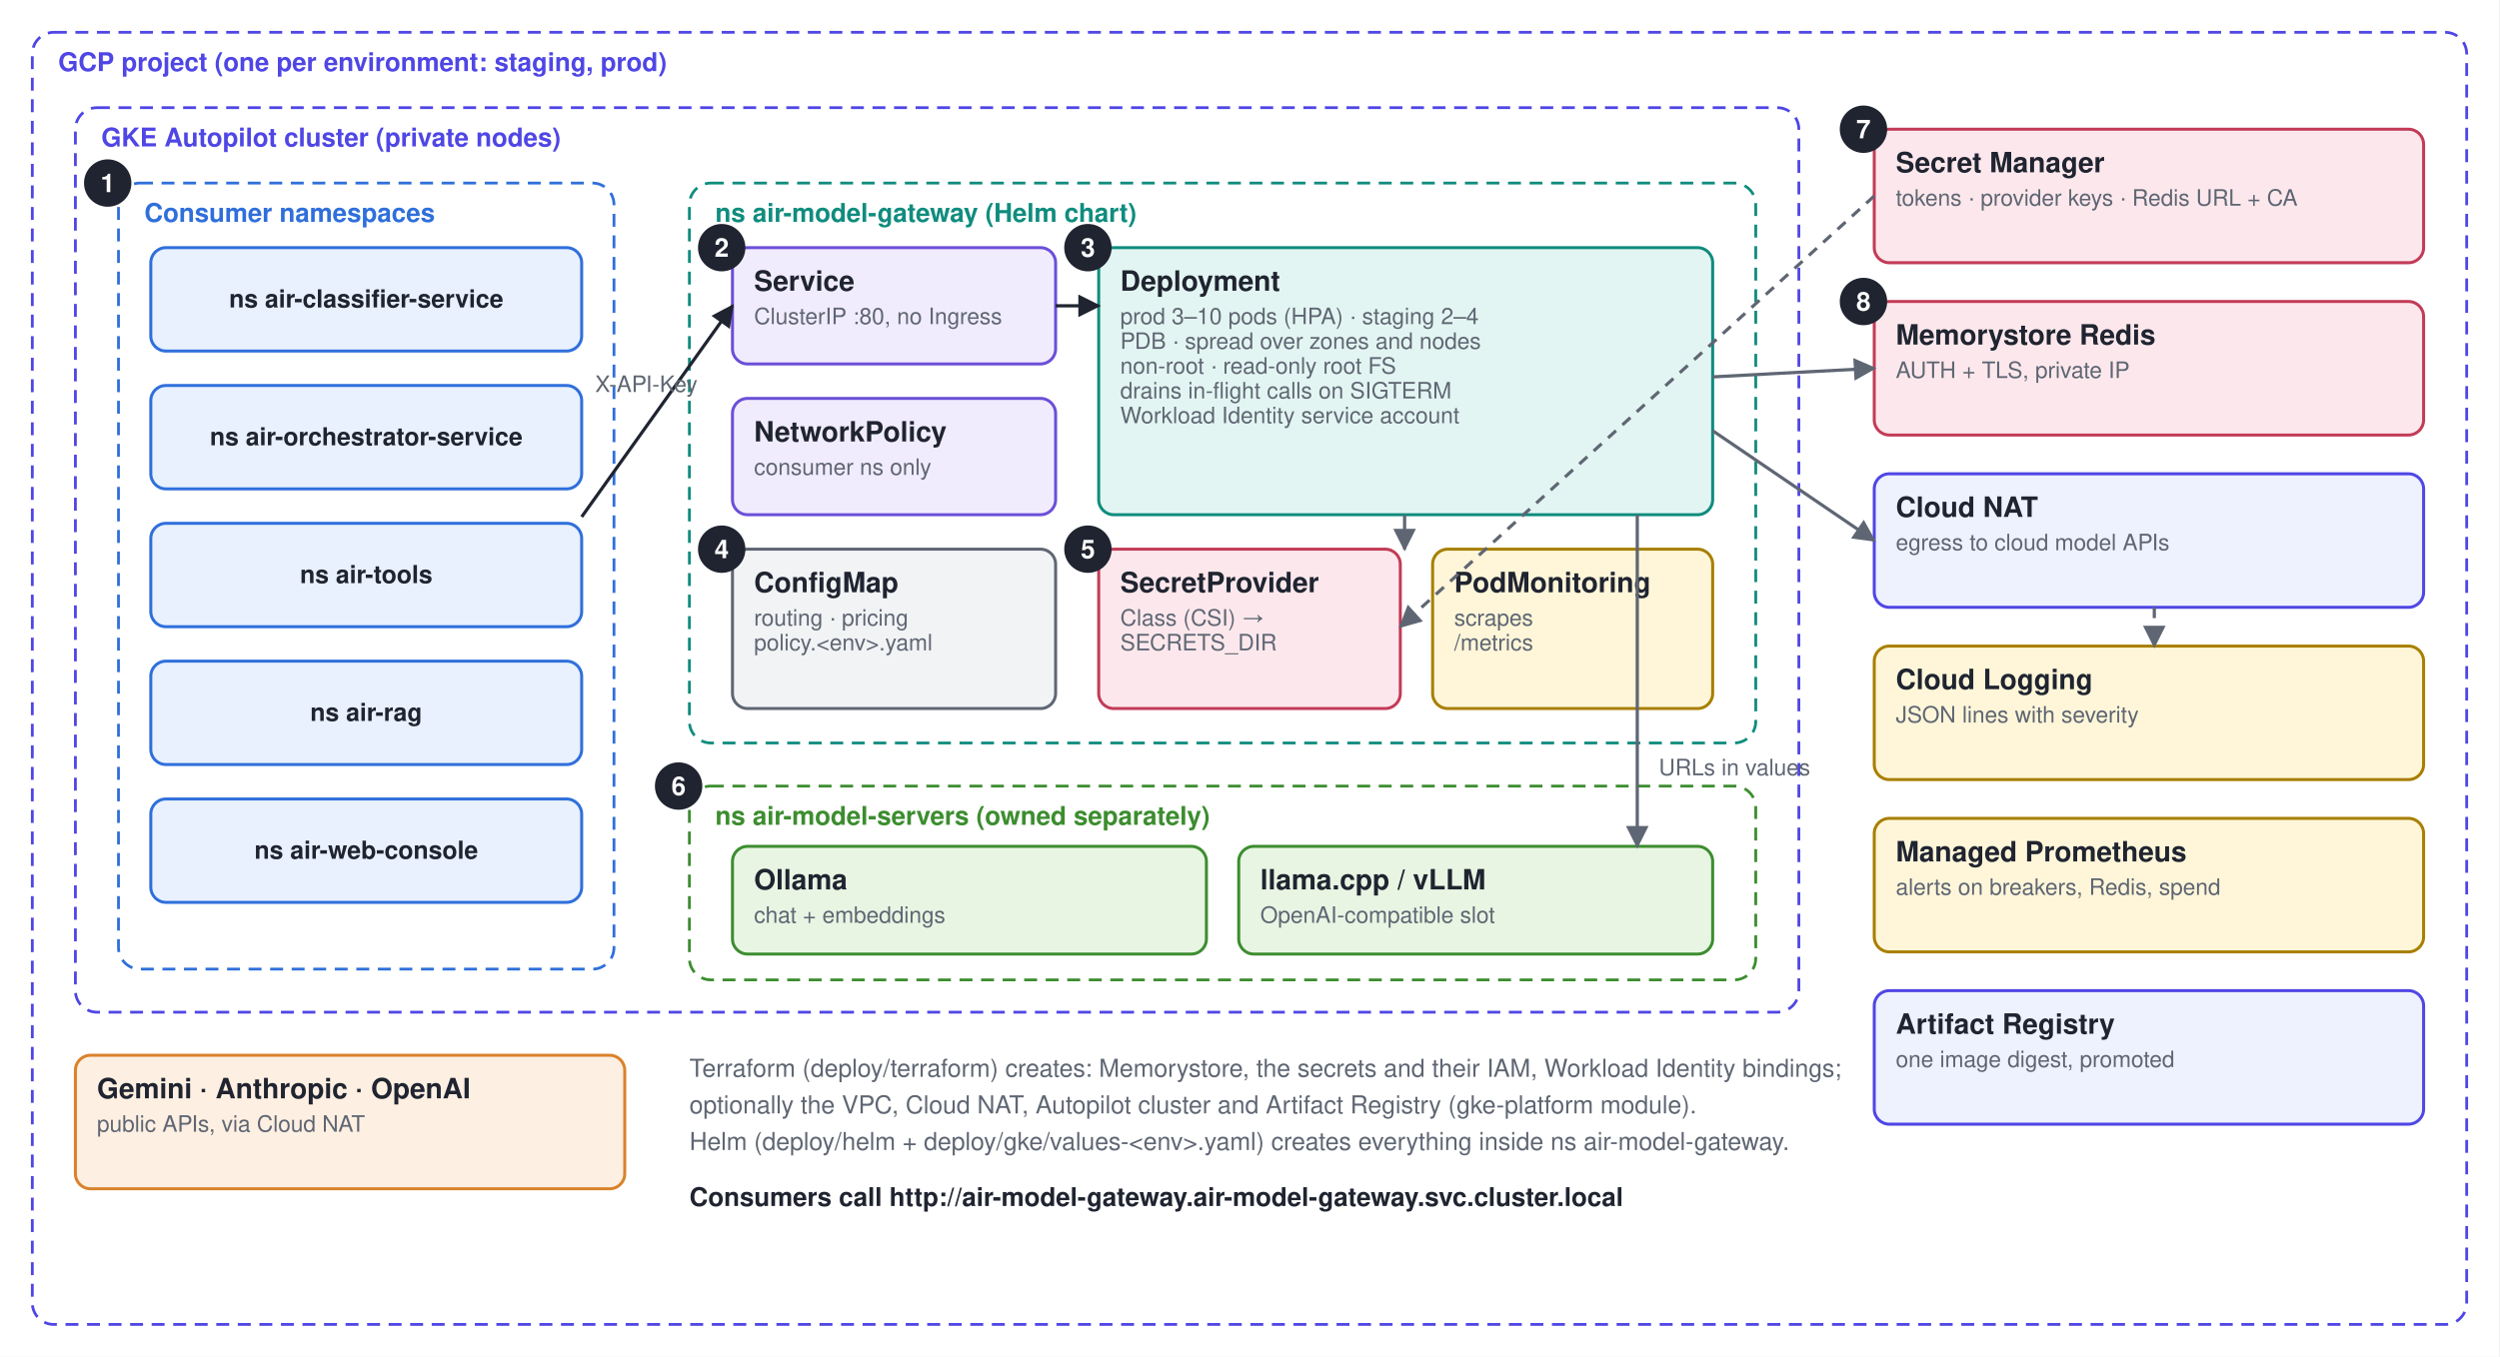
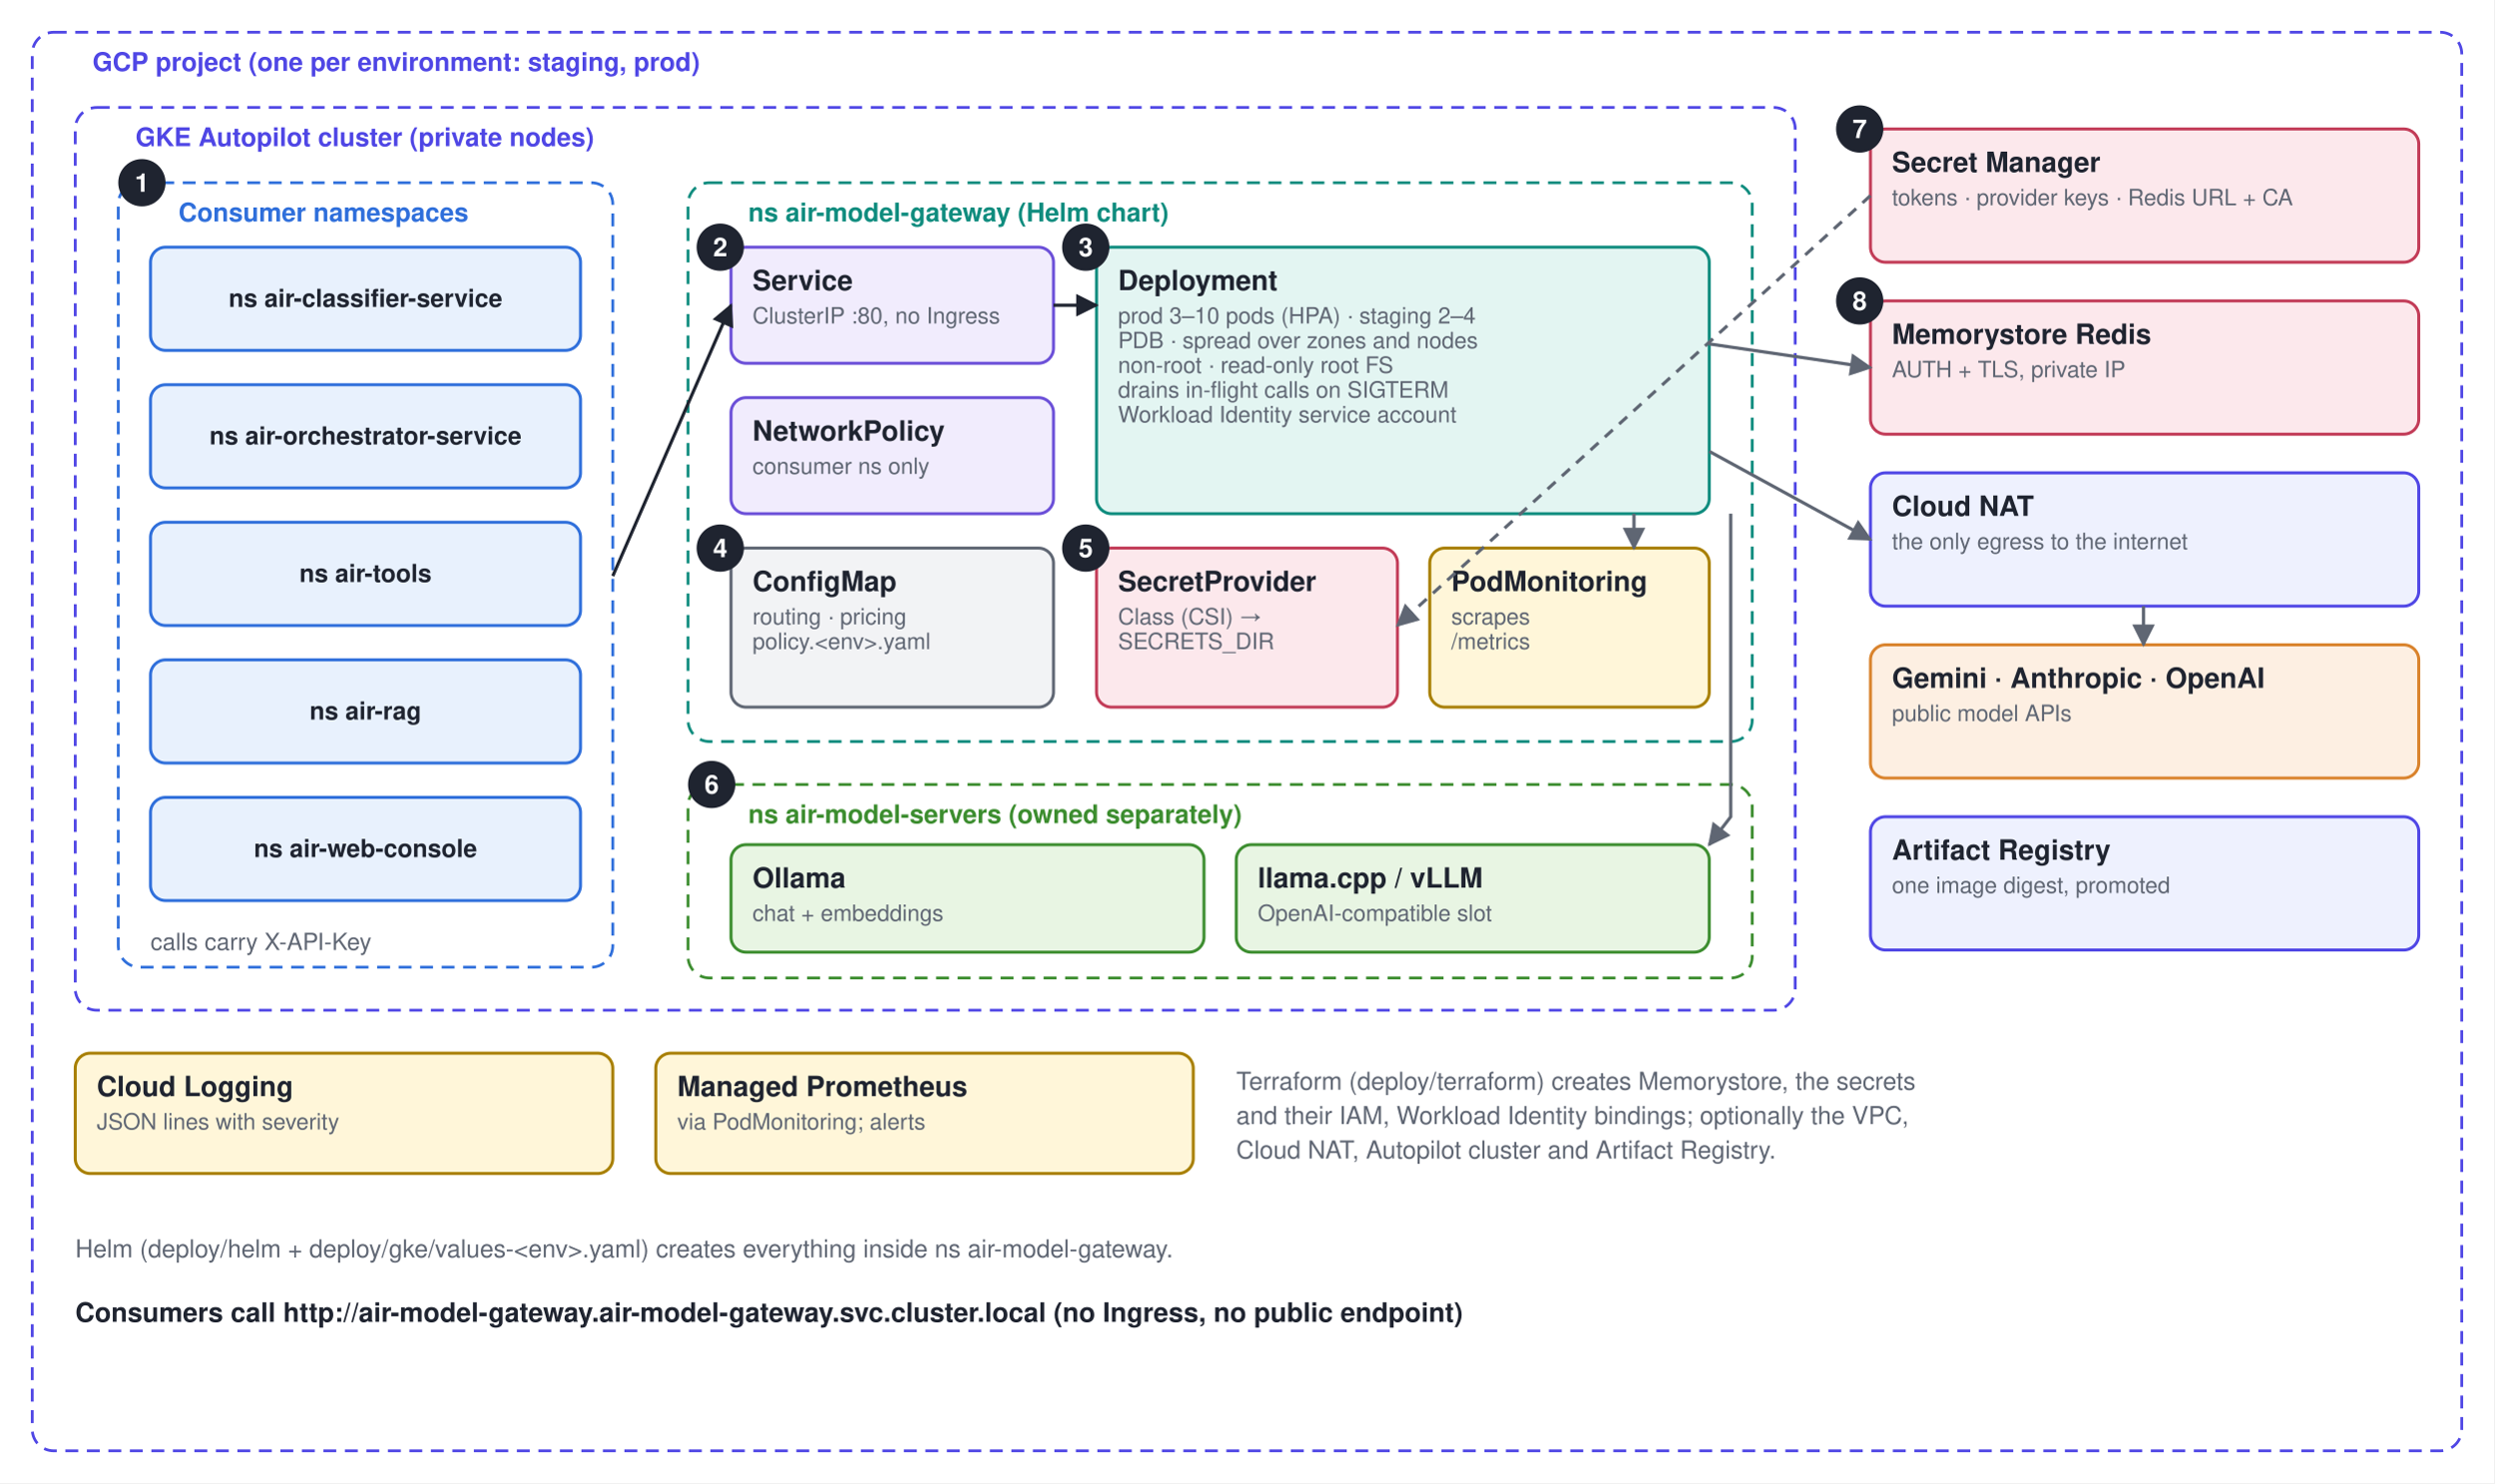
- <svg xmlns="http://www.w3.org/2000/svg" viewBox="0 0 1160 630" width="1160" height="630" font-family="'Helvetica Neue', Helvetica, Arial, sans-serif" role="img">
+ <svg xmlns="http://www.w3.org/2000/svg" viewBox="0 0 1160 690" width="1160" height="690" font-family="'Helvetica Neue', Helvetica, Arial, sans-serif" role="img">
  <defs>
    <marker id="arrow-ink" viewBox="0 0 10 10" refX="9" refY="5" markerWidth="7" markerHeight="7" orient="auto-start-reverse">
      <path d="M0,0 L10,5 L0,10 z" fill="#1F2430" />
    </marker>
    <marker id="arrow-muted" viewBox="0 0 10 10" refX="9" refY="5" markerWidth="7" markerHeight="7" orient="auto-start-reverse">
      <path d="M0,0 L10,5 L0,10 z" fill="#5F6673" />
    </marker>
    <marker id="arrow-error" viewBox="0 0 10 10" refX="9" refY="5" markerWidth="7" markerHeight="7" orient="auto-start-reverse">
      <path d="M0,0 L10,5 L0,10 z" fill="#C62828" />
    </marker>
  </defs>
-   <rect width="1160" height="630" fill="#FFFFFF" />
-   <rect x="15" y="15" width="1130" height="600" rx="10" fill="none" stroke="#4F46E5" stroke-width="1.3" stroke-dasharray="6 4" />
-   <text x="27" y="33" font-size="12" font-weight="bold" fill="#4F46E5" text-anchor="start">GCP project  (one per environment: staging, prod)</text>
+   <rect width="1160" height="690" fill="#FFFFFF" />
+   <rect x="15" y="15" width="1130" height="660" rx="10" fill="none" stroke="#4F46E5" stroke-width="1.3" stroke-dasharray="6 4" />
+   <text x="43" y="33" font-size="12" font-weight="bold" fill="#4F46E5" text-anchor="start">GCP project  (one per environment: staging, prod)</text>
  <rect x="35" y="50" width="800" height="420" rx="10" fill="none" stroke="#4F46E5" stroke-width="1.3" stroke-dasharray="6 4" />
-   <text x="47" y="68" font-size="12" font-weight="bold" fill="#4F46E5" text-anchor="start">GKE Autopilot cluster  (private nodes)</text>
+   <text x="63" y="68" font-size="12" font-weight="bold" fill="#4F46E5" text-anchor="start">GKE Autopilot cluster  (private nodes)</text>
  <rect x="55" y="85" width="230" height="365" rx="10" fill="none" stroke="#2F6FDB" stroke-width="1.3" stroke-dasharray="6 4" />
-   <text x="67" y="103" font-size="12" font-weight="bold" fill="#2F6FDB" text-anchor="start">Consumer namespaces</text>
+   <text x="83" y="103" font-size="12" font-weight="bold" fill="#2F6FDB" text-anchor="start">Consumer namespaces</text>
  <rect x="70" y="115" width="200" height="48" rx="7" fill="#E8F1FD" stroke="#2F6FDB" stroke-width="1.4" />
  <text x="170.0" y="142.75" font-size="11.5" font-weight="bold" fill="#1F2430" text-anchor="middle">ns air-classifier-service</text>
  <rect x="70" y="179" width="200" height="48" rx="7" fill="#E8F1FD" stroke="#2F6FDB" stroke-width="1.4" />
  <text x="170.0" y="206.75" font-size="11.5" font-weight="bold" fill="#1F2430" text-anchor="middle">ns air-orchestrator-service</text>
  <rect x="70" y="243" width="200" height="48" rx="7" fill="#E8F1FD" stroke="#2F6FDB" stroke-width="1.4" />
  <text x="170.0" y="270.75" font-size="11.5" font-weight="bold" fill="#1F2430" text-anchor="middle">ns air-tools</text>
  <rect x="70" y="307" width="200" height="48" rx="7" fill="#E8F1FD" stroke="#2F6FDB" stroke-width="1.4" />
  <text x="170.0" y="334.75" font-size="11.5" font-weight="bold" fill="#1F2430" text-anchor="middle">ns air-rag</text>
  <rect x="70" y="371" width="200" height="48" rx="7" fill="#E8F1FD" stroke="#2F6FDB" stroke-width="1.4" />
  <text x="170.0" y="398.75" font-size="11.5" font-weight="bold" fill="#1F2430" text-anchor="middle">ns air-web-console</text>
  <rect x="320" y="85" width="495" height="260" rx="10" fill="none" stroke="#0F8C7E" stroke-width="1.3" stroke-dasharray="6 4" />
-   <text x="332" y="103" font-size="12" font-weight="bold" fill="#0F8C7E" text-anchor="start">ns air-model-gateway  (Helm chart)</text>
+   <text x="348" y="103" font-size="12" font-weight="bold" fill="#0F8C7E" text-anchor="start">ns air-model-gateway  (Helm chart)</text>
  <rect x="340" y="115" width="150" height="54" rx="7" fill="#F1ECFD" stroke="#6B4FD8" stroke-width="1.4" />
  <text x="350" y="135" font-size="13" font-weight="bold" fill="#1F2430" text-anchor="start">Service</text>
  <text x="350" y="150.5" font-size="10.5" font-weight="normal" fill="#5F6673" text-anchor="start">ClusterIP :80, no Ingress</text>
  <rect x="340" y="185" width="150" height="54" rx="7" fill="#F1ECFD" stroke="#6B4FD8" stroke-width="1.4" />
  <text x="350" y="205" font-size="13" font-weight="bold" fill="#1F2430" text-anchor="start">NetworkPolicy</text>
  <text x="350" y="220.5" font-size="10.5" font-weight="normal" fill="#5F6673" text-anchor="start">consumer ns only</text>
  <rect x="510" y="115" width="285" height="124" rx="7" fill="#E3F5F2" stroke="#0F8C7E" stroke-width="1.4" />
  <text x="520" y="135" font-size="13" font-weight="bold" fill="#1F2430" text-anchor="start">Deployment</text>
  <text x="520" y="150.5" font-size="10.5" font-weight="normal" fill="#5F6673" text-anchor="start">prod 3–10 pods (HPA) · staging 2–4</text>
  <text x="520" y="162.0" font-size="10.5" font-weight="normal" fill="#5F6673" text-anchor="start">PDB · spread over zones and nodes</text>
  <text x="520" y="173.5" font-size="10.5" font-weight="normal" fill="#5F6673" text-anchor="start">non-root · read-only root FS</text>
  <text x="520" y="185.0" font-size="10.5" font-weight="normal" fill="#5F6673" text-anchor="start">drains in-flight calls on SIGTERM</text>
  <text x="520" y="196.5" font-size="10.5" font-weight="normal" fill="#5F6673" text-anchor="start">Workload Identity service account</text>
  <rect x="340" y="255" width="150" height="74" rx="7" fill="#F2F3F5" stroke="#5F6673" stroke-width="1.4" />
  <text x="350" y="275" font-size="13" font-weight="bold" fill="#1F2430" text-anchor="start">ConfigMap</text>
  <text x="350" y="290.5" font-size="10.5" font-weight="normal" fill="#5F6673" text-anchor="start">routing · pricing</text>
  <text x="350" y="302.0" font-size="10.5" font-weight="normal" fill="#5F6673" text-anchor="start">policy.&lt;env&gt;.yaml</text>
  <rect x="510" y="255" width="140" height="74" rx="7" fill="#FCE8EC" stroke="#C23B57" stroke-width="1.4" />
  <text x="520" y="275" font-size="13" font-weight="bold" fill="#1F2430" text-anchor="start">SecretProvider</text>
  <text x="520" y="290.5" font-size="10.5" font-weight="normal" fill="#5F6673" text-anchor="start">Class (CSI) →</text>
  <text x="520" y="302.0" font-size="10.5" font-weight="normal" fill="#5F6673" text-anchor="start">SECRETS_DIR</text>
  <rect x="665" y="255" width="130" height="74" rx="7" fill="#FFF6D9" stroke="#A87F00" stroke-width="1.4" />
  <text x="675" y="275" font-size="13" font-weight="bold" fill="#1F2430" text-anchor="start">PodMonitoring</text>
  <text x="675" y="290.5" font-size="10.5" font-weight="normal" fill="#5F6673" text-anchor="start">scrapes</text>
  <text x="675" y="302.0" font-size="10.5" font-weight="normal" fill="#5F6673" text-anchor="start">/metrics</text>
-   <polyline points="270,240 340,142" fill="none" stroke="#1F2430" stroke-width="1.5" marker-end="url(#arrow-ink)" />
-   <text x="300" y="182" font-size="10.5" font-weight="normal" fill="#5F6673" text-anchor="middle">X-API-Key</text>
+   <polyline points="285,268 340,142" fill="none" stroke="#1F2430" stroke-width="1.5" marker-end="url(#arrow-ink)" />
+   <text x="70" y="442" font-size="11" font-weight="normal" fill="#5F6673" text-anchor="start">calls carry X-API-Key</text>
  <polyline points="490,142 510,142" fill="none" stroke="#1F2430" stroke-width="1.5" marker-end="url(#arrow-ink)" />
  <rect x="320" y="365" width="495" height="90" rx="10" fill="none" stroke="#3C8D2F" stroke-width="1.3" stroke-dasharray="6 4" />
-   <text x="332" y="383" font-size="12" font-weight="bold" fill="#3C8D2F" text-anchor="start">ns air-model-servers  (owned separately)</text>
+   <text x="348" y="383" font-size="12" font-weight="bold" fill="#3C8D2F" text-anchor="start">ns air-model-servers  (owned separately)</text>
  <rect x="340" y="393" width="220" height="50" rx="7" fill="#E8F5E3" stroke="#3C8D2F" stroke-width="1.4" />
  <text x="350" y="413" font-size="13" font-weight="bold" fill="#1F2430" text-anchor="start">Ollama</text>
  <text x="350" y="428.5" font-size="10.5" font-weight="normal" fill="#5F6673" text-anchor="start">chat + embeddings</text>
  <rect x="575" y="393" width="220" height="50" rx="7" fill="#E8F5E3" stroke="#3C8D2F" stroke-width="1.4" />
  <text x="585" y="413" font-size="13" font-weight="bold" fill="#1F2430" text-anchor="start">llama.cpp / vLLM</text>
  <text x="585" y="428.5" font-size="10.5" font-weight="normal" fill="#5F6673" text-anchor="start">OpenAI-compatible slot</text>
-   <polyline points="652,239 652,255" fill="none" stroke="#5F6673" stroke-width="1.5" marker-end="url(#arrow-muted)" />
-   <polyline points="760,239 760,393" fill="none" stroke="#5F6673" stroke-width="1.5" marker-end="url(#arrow-muted)" />
-   <text x="770" y="360" font-size="10.5" font-weight="normal" fill="#5F6673" text-anchor="start">URLs in values</text>
+   <polyline points="760,239 760,255" fill="none" stroke="#5F6673" stroke-width="1.5" marker-end="url(#arrow-muted)" />
+   <polyline points="805,239 805,380 795,393" fill="none" stroke="#5F6673" stroke-width="1.5" marker-end="url(#arrow-muted)" />
  <rect x="870" y="60" width="255" height="62" rx="7" fill="#FCE8EC" stroke="#C23B57" stroke-width="1.4" />
  <text x="880" y="80" font-size="13" font-weight="bold" fill="#1F2430" text-anchor="start">Secret Manager</text>
  <text x="880" y="95.5" font-size="10.5" font-weight="normal" fill="#5F6673" text-anchor="start">tokens · provider keys · Redis URL + CA</text>
  <rect x="870" y="140" width="255" height="62" rx="7" fill="#FCE8EC" stroke="#C23B57" stroke-width="1.4" />
  <text x="880" y="160" font-size="13" font-weight="bold" fill="#1F2430" text-anchor="start">Memorystore Redis</text>
  <text x="880" y="175.5" font-size="10.5" font-weight="normal" fill="#5F6673" text-anchor="start">AUTH + TLS, private IP</text>
  <rect x="870" y="220" width="255" height="62" rx="7" fill="#EEF1FE" stroke="#4F46E5" stroke-width="1.4" />
  <text x="880" y="240" font-size="13" font-weight="bold" fill="#1F2430" text-anchor="start">Cloud NAT</text>
-   <text x="880" y="255.5" font-size="10.5" font-weight="normal" fill="#5F6673" text-anchor="start">egress to cloud model APIs</text>
-   <rect x="870" y="300" width="255" height="62" rx="7" fill="#FFF6D9" stroke="#A87F00" stroke-width="1.4" />
-   <text x="880" y="320" font-size="13" font-weight="bold" fill="#1F2430" text-anchor="start">Cloud Logging</text>
-   <text x="880" y="335.5" font-size="10.5" font-weight="normal" fill="#5F6673" text-anchor="start">JSON lines with severity</text>
-   <rect x="870" y="380" width="255" height="62" rx="7" fill="#FFF6D9" stroke="#A87F00" stroke-width="1.4" />
-   <text x="880" y="400" font-size="13" font-weight="bold" fill="#1F2430" text-anchor="start">Managed Prometheus</text>
-   <text x="880" y="415.5" font-size="10.5" font-weight="normal" fill="#5F6673" text-anchor="start">alerts on breakers, Redis, spend</text>
-   <rect x="870" y="460" width="255" height="62" rx="7" fill="#EEF1FE" stroke="#4F46E5" stroke-width="1.4" />
-   <text x="880" y="480" font-size="13" font-weight="bold" fill="#1F2430" text-anchor="start">Artifact Registry</text>
-   <text x="880" y="495.5" font-size="10.5" font-weight="normal" fill="#5F6673" text-anchor="start">one image digest, promoted</text>
+   <text x="880" y="255.5" font-size="10.5" font-weight="normal" fill="#5F6673" text-anchor="start">the only egress to the internet</text>
+   <rect x="870" y="300" width="255" height="62" rx="7" fill="#FDEFE2" stroke="#D9822B" stroke-width="1.4" />
+   <text x="880" y="320" font-size="13" font-weight="bold" fill="#1F2430" text-anchor="start">Gemini · Anthropic · OpenAI</text>
+   <text x="880" y="335.5" font-size="10.5" font-weight="normal" fill="#5F6673" text-anchor="start">public model APIs</text>
+   <rect x="870" y="380" width="255" height="62" rx="7" fill="#EEF1FE" stroke="#4F46E5" stroke-width="1.4" />
+   <text x="880" y="400" font-size="13" font-weight="bold" fill="#1F2430" text-anchor="start">Artifact Registry</text>
+   <text x="880" y="415.5" font-size="10.5" font-weight="normal" fill="#5F6673" text-anchor="start">one image digest, promoted</text>
  <polyline points="870,91 650,291" fill="none" stroke="#5F6673" stroke-width="1.5" stroke-dasharray="5 4" marker-end="url(#arrow-muted)" />
-   <polyline points="795,175 870,171" fill="none" stroke="#5F6673" stroke-width="1.5" marker-end="url(#arrow-muted)" />
-   <polyline points="795,200 870,251" fill="none" stroke="#5F6673" stroke-width="1.5" marker-end="url(#arrow-muted)" />
-   <rect x="35" y="490" width="255" height="62" rx="7" fill="#FDEFE2" stroke="#D9822B" stroke-width="1.4" />
-   <text x="45" y="510" font-size="13" font-weight="bold" fill="#1F2430" text-anchor="start">Gemini · Anthropic · OpenAI</text>
-   <text x="45" y="525.5" font-size="10.5" font-weight="normal" fill="#5F6673" text-anchor="start">public APIs, via Cloud NAT</text>
-   <polyline points="1000,282 1000,300" fill="none" stroke="#5F6673" stroke-width="1.5" stroke-dasharray="5 4" marker-end="url(#arrow-muted)" />
-   <text x="320" y="500" font-size="11.5" font-weight="normal" fill="#5F6673" text-anchor="start">Terraform (deploy/terraform) creates: Memorystore, the secrets and their IAM, Workload Identity bindings;</text>
-   <text x="320" y="517" font-size="11.5" font-weight="normal" fill="#5F6673" text-anchor="start">optionally the VPC, Cloud NAT, Autopilot cluster and Artifact Registry (gke-platform module).</text>
-   <text x="320" y="534" font-size="11.5" font-weight="normal" fill="#5F6673" text-anchor="start">Helm (deploy/helm + deploy/gke/values-&lt;env&gt;.yaml) creates everything inside ns air-model-gateway.</text>
-   <text x="320" y="560" font-size="12" font-weight="bold" fill="#1F2430" text-anchor="start">Consumers call http://air-model-gateway.air-model-gateway.svc.cluster.local</text>
-   <circle cx="50" cy="85" r="11" fill="#1F2430" />
-   <text x="50" y="89.2" font-size="12" font-weight="bold" fill="#FFFFFF" text-anchor="middle">1</text>
+   <polyline points="795,160 870,171" fill="none" stroke="#5F6673" stroke-width="1.5" marker-end="url(#arrow-muted)" />
+   <polyline points="795,210 870,251" fill="none" stroke="#5F6673" stroke-width="1.5" marker-end="url(#arrow-muted)" />
+   <polyline points="997,282 997,300" fill="none" stroke="#5F6673" stroke-width="1.5" marker-end="url(#arrow-muted)" />
+   <rect x="35" y="490" width="250" height="56" rx="7" fill="#FFF6D9" stroke="#A87F00" stroke-width="1.4" />
+   <text x="45" y="510" font-size="13" font-weight="bold" fill="#1F2430" text-anchor="start">Cloud Logging</text>
+   <text x="45" y="525.5" font-size="10.5" font-weight="normal" fill="#5F6673" text-anchor="start">JSON lines with severity</text>
+   <rect x="305" y="490" width="250" height="56" rx="7" fill="#FFF6D9" stroke="#A87F00" stroke-width="1.4" />
+   <text x="315" y="510" font-size="13" font-weight="bold" fill="#1F2430" text-anchor="start">Managed Prometheus</text>
+   <text x="315" y="525.5" font-size="10.5" font-weight="normal" fill="#5F6673" text-anchor="start">via PodMonitoring; alerts</text>
+   <text x="575" y="507" font-size="11.5" font-weight="normal" fill="#5F6673" text-anchor="start">Terraform (deploy/terraform) creates Memorystore, the secrets</text>
+   <text x="575" y="523" font-size="11.5" font-weight="normal" fill="#5F6673" text-anchor="start">and their IAM, Workload Identity bindings; optionally the VPC,</text>
+   <text x="575" y="539" font-size="11.5" font-weight="normal" fill="#5F6673" text-anchor="start">Cloud NAT, Autopilot cluster and Artifact Registry.</text>
+   <text x="35" y="585" font-size="11.5" font-weight="normal" fill="#5F6673" text-anchor="start">Helm (deploy/helm + deploy/gke/values-&lt;env&gt;.yaml) creates everything inside ns air-model-gateway.</text>
+   <text x="35" y="615" font-size="12.5" font-weight="bold" fill="#1F2430" text-anchor="start">Consumers call http://air-model-gateway.air-model-gateway.svc.cluster.local  (no Ingress, no public endpoint)</text>
+   <circle cx="66" cy="85" r="11" fill="#1F2430" />
+   <text x="66" y="89.2" font-size="12" font-weight="bold" fill="#FFFFFF" text-anchor="middle">1</text>
  <circle cx="335" cy="115" r="11" fill="#1F2430" />
  <text x="335" y="119.2" font-size="12" font-weight="bold" fill="#FFFFFF" text-anchor="middle">2</text>
  <circle cx="505" cy="115" r="11" fill="#1F2430" />
  <text x="505" y="119.2" font-size="12" font-weight="bold" fill="#FFFFFF" text-anchor="middle">3</text>
  <circle cx="335" cy="255" r="11" fill="#1F2430" />
  <text x="335" y="259.2" font-size="12" font-weight="bold" fill="#FFFFFF" text-anchor="middle">4</text>
  <circle cx="505" cy="255" r="11" fill="#1F2430" />
  <text x="505" y="259.2" font-size="12" font-weight="bold" fill="#FFFFFF" text-anchor="middle">5</text>
-   <circle cx="315" cy="365" r="11" fill="#1F2430" />
-   <text x="315" y="369.2" font-size="12" font-weight="bold" fill="#FFFFFF" text-anchor="middle">6</text>
+   <circle cx="331" cy="365" r="11" fill="#1F2430" />
+   <text x="331" y="369.2" font-size="12" font-weight="bold" fill="#FFFFFF" text-anchor="middle">6</text>
  <circle cx="865" cy="60" r="11" fill="#1F2430" />
  <text x="865" y="64.2" font-size="12" font-weight="bold" fill="#FFFFFF" text-anchor="middle">7</text>
  <circle cx="865" cy="140" r="11" fill="#1F2430" />
  <text x="865" y="144.2" font-size="12" font-weight="bold" fill="#FFFFFF" text-anchor="middle">8</text>
</svg>
